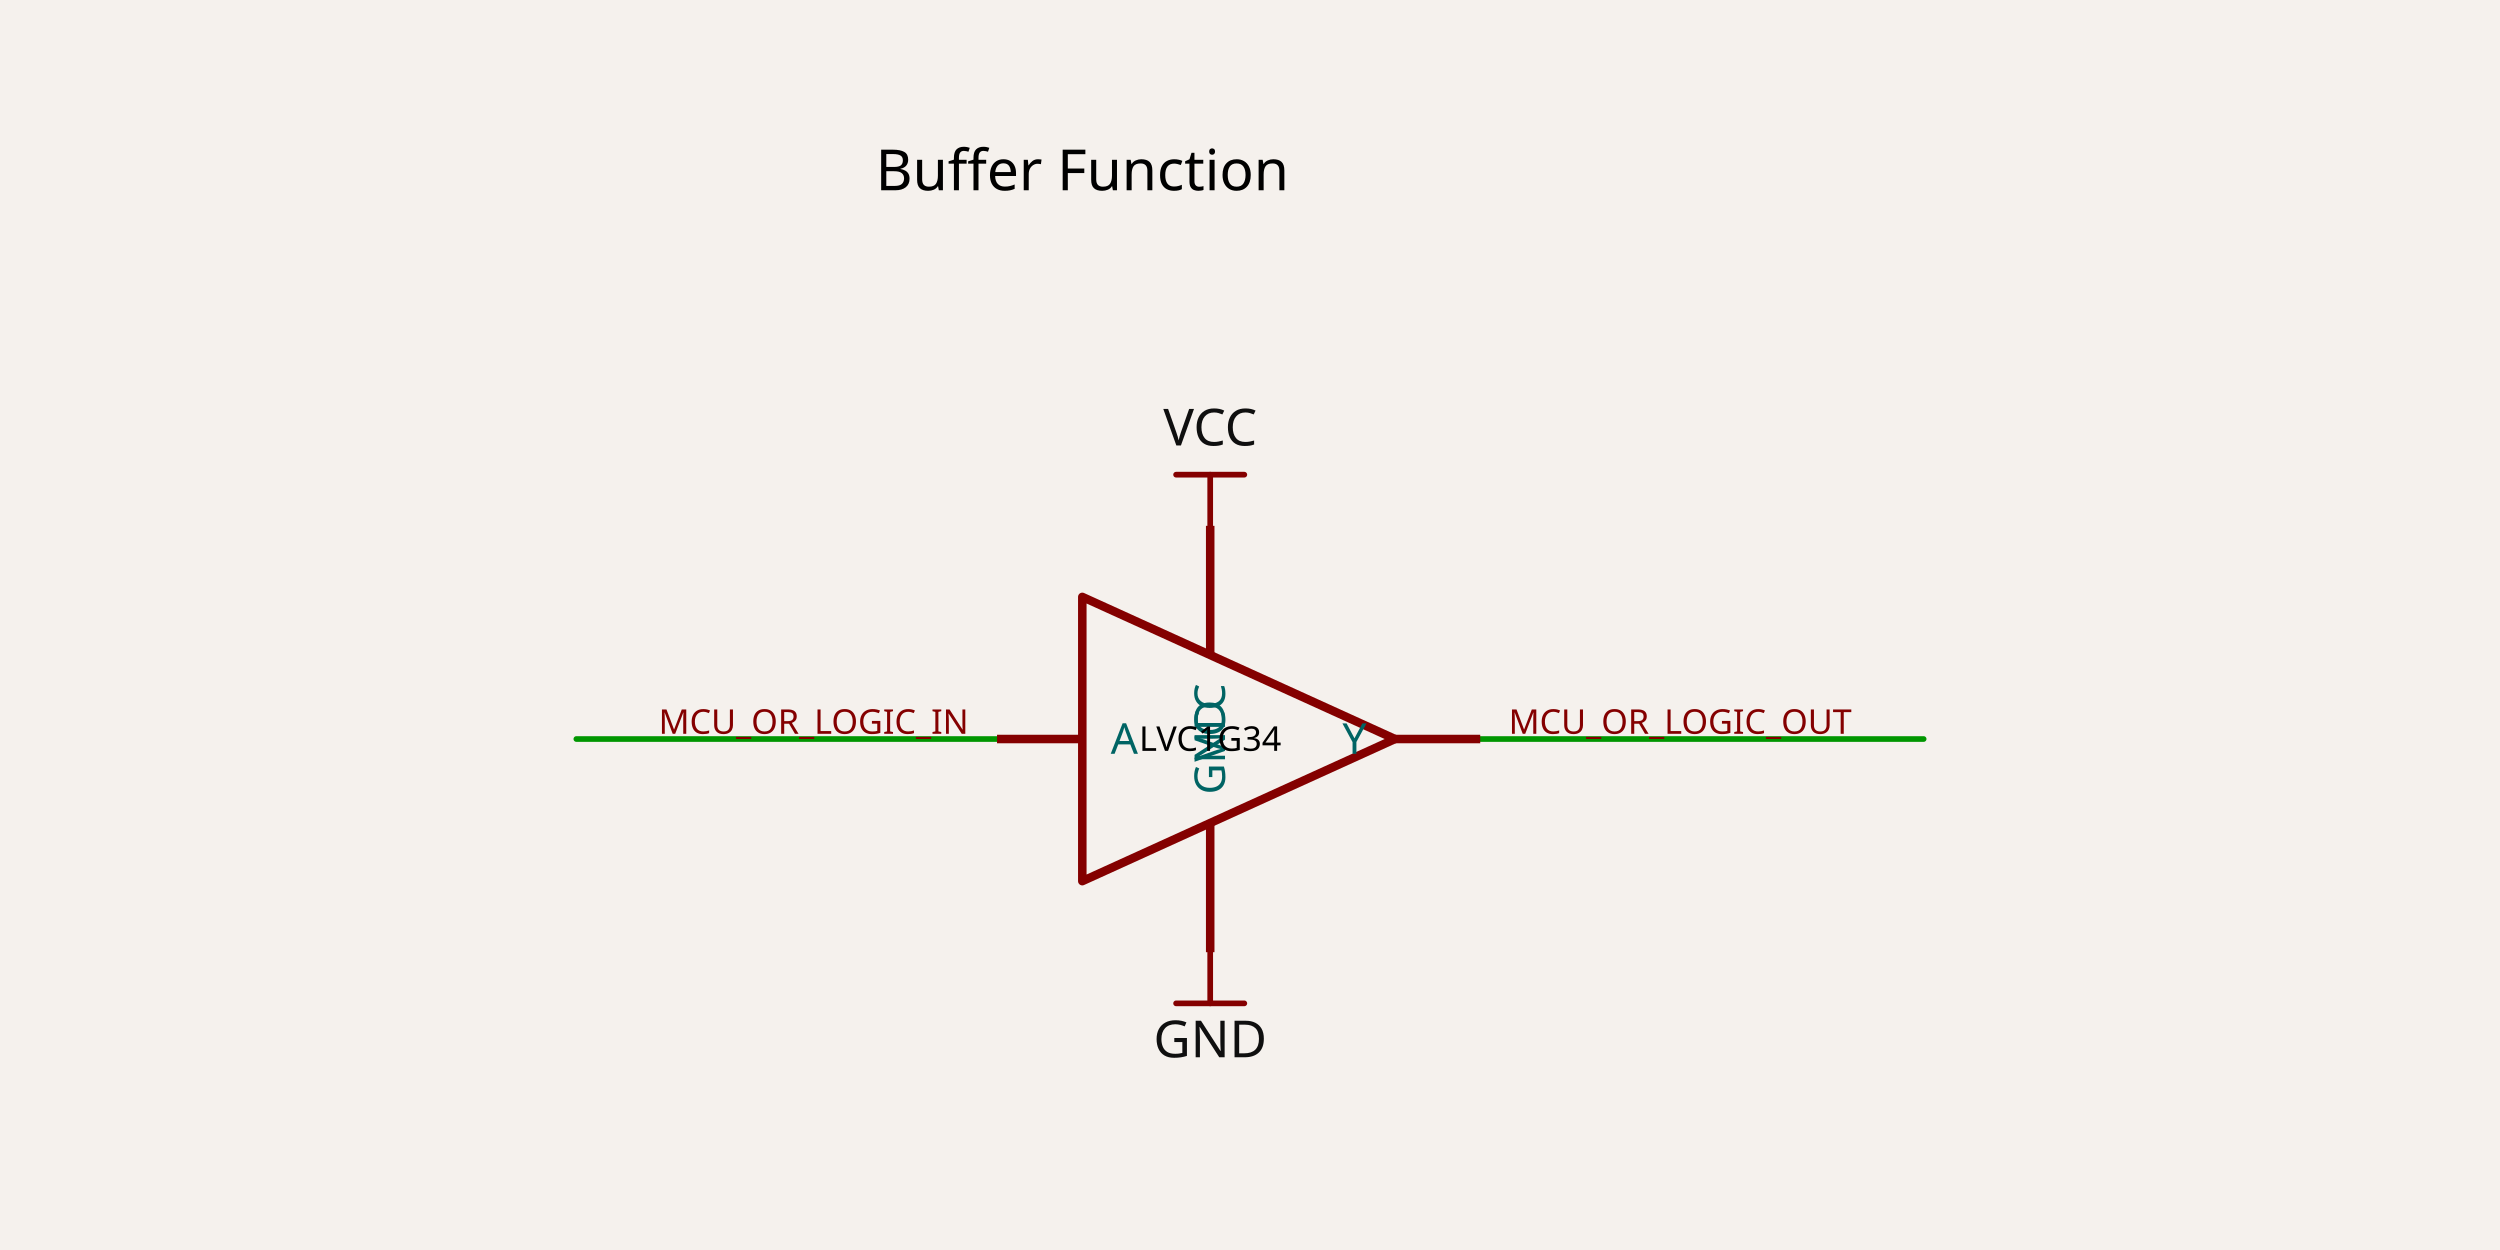
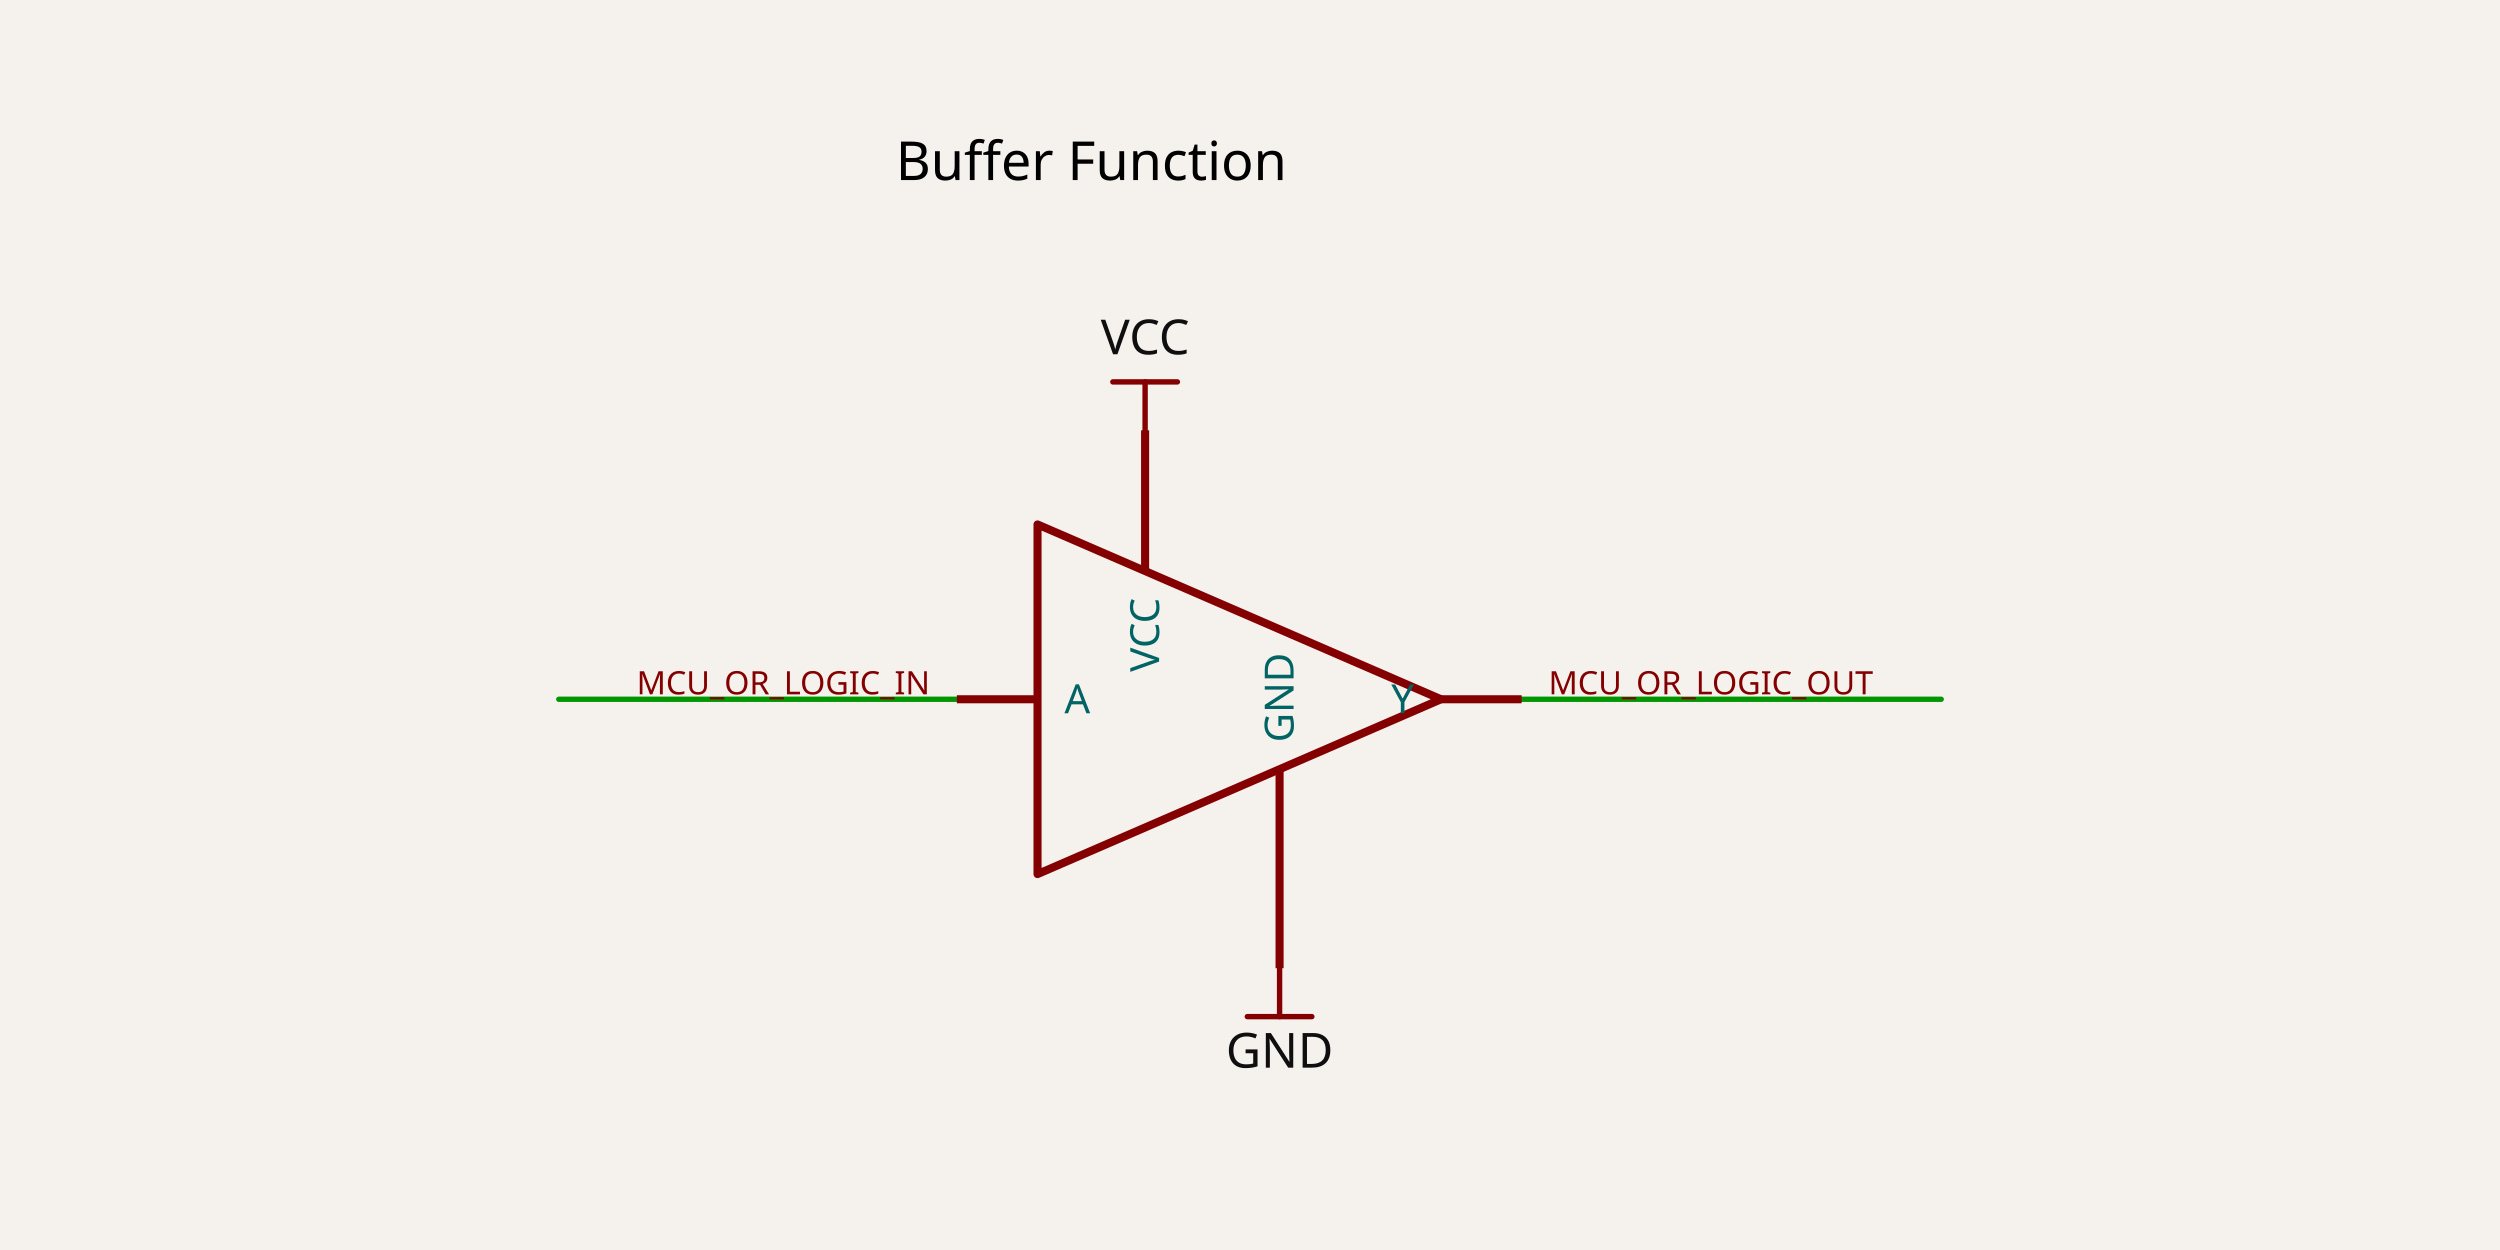
- <svg xmlns="http://www.w3.org/2000/svg" class="tscircuit-schematic" width="1200" height="600" style="background-color: rgb(245, 241, 237)" data-real-to-screen-transform="matrix(136.4339205045,0,0,-136.4339205045,594.5426431798,354.7281933117)">
+ <svg xmlns="http://www.w3.org/2000/svg" class="tscircuit-schematic" width="1200" height="600" style="background-color: rgb(245, 241, 237)" data-real-to-screen-transform="matrix(129.0951861839,0,0,-129.0951861839,594.8361925526,335.6474840783)">
  <style>
              .boundary { fill: rgb(245, 241, 237); }
              .schematic-boundary { fill: none; stroke: #fff; }
              .component { fill: none; stroke: rgb(132, 0, 0); }
              .chip { fill: rgb(255, 255, 194); stroke: rgb(132, 0, 0); }
              .component-pin { fill: none; stroke: rgb(132, 0, 0); }
              .text { font-family: sans-serif; fill: rgb(0, 150, 0); }
              .pin-number { fill: rgb(169, 0, 0); }
              .port-label { fill: rgb(0, 100, 100); }
              .component-name { fill: rgb(0, 100, 100); }
              
            </style>
  <rect class="boundary" x="0" y="0" width="1200" height="600" />
  <g class="trace sch-trace" data-layer="base" data-circuit-json-type="schematic_trace" data-schematic-trace-id="schematic_trace_0" data-subcircuit-connectivity-map-key="unnamedsubcircuitsubcircuit_source_group_0_connectivity_net0">
-     <path d="M 478.574 354.728 L 276.652 354.728" class="trace-invisible-hover-outline sch-trace-hitbox" stroke="rgb(0, 150, 0)" fill="none" stroke-width="21.829px" stroke-linecap="round" opacity="0" stroke-linejoin="round" />
-     <path class="sch-trace-path" d="M 478.574 354.728 L 276.652 354.728" stroke="rgb(0, 150, 0)" fill="none" stroke-width="2.729px" stroke-linecap="round" stroke-linejoin="round" />
+     <path d="M 459.286 335.647 L 268.225 335.647" class="trace-invisible-hover-outline sch-trace-hitbox" stroke="rgb(0, 150, 0)" fill="none" stroke-width="20.655px" stroke-linecap="round" opacity="0" stroke-linejoin="round" />
+     <path class="sch-trace-path" d="M 459.286 335.647 L 268.225 335.647" stroke="rgb(0, 150, 0)" fill="none" stroke-width="2.582px" stroke-linecap="round" stroke-linejoin="round" />
  </g>
  <g class="trace sch-trace" data-layer="base" data-circuit-json-type="schematic_trace" data-schematic-trace-id="schematic_trace_1" data-subcircuit-connectivity-map-key="unnamedsubcircuitsubcircuit_source_group_0_connectivity_net1">
-     <path d="M 710.511 354.728 L 923.348 354.728" class="trace-invisible-hover-outline sch-trace-hitbox" stroke="rgb(0, 150, 0)" fill="none" stroke-width="21.829px" stroke-linecap="round" opacity="0" stroke-linejoin="round" />
-     <path class="sch-trace-path" d="M 710.511 354.728 L 923.348 354.728" stroke="rgb(0, 150, 0)" fill="none" stroke-width="2.729px" stroke-linecap="round" stroke-linejoin="round" />
+     <path d="M 730.386 335.647 L 931.775 335.647" class="trace-invisible-hover-outline sch-trace-hitbox" stroke="rgb(0, 150, 0)" fill="none" stroke-width="20.655px" stroke-linecap="round" opacity="0" stroke-linejoin="round" />
+     <path class="sch-trace-path" d="M 730.386 335.647 L 931.775 335.647" stroke="rgb(0, 150, 0)" fill="none" stroke-width="2.582px" stroke-linecap="round" stroke-linejoin="round" />
  </g>
  <g class="trace-overlays sch-trace-overlays" data-layer="overlay" data-circuit-json-type="schematic_trace" data-schematic-trace-id="schematic_trace_0" data-subcircuit-connectivity-map-key="unnamedsubcircuitsubcircuit_source_group_0_connectivity_net0" />
  <g class="trace-overlays sch-trace-overlays" data-layer="overlay" data-circuit-json-type="schematic_trace" data-schematic-trace-id="schematic_trace_1" data-subcircuit-connectivity-map-key="unnamedsubcircuitsubcircuit_source_group_0_connectivity_net1" />
  <g class="sch-component" data-circuit-json-type="schematic_component" data-schematic-component-id="schematic_component_0">
-     <path class="sch-path" d="M 519.504 286.511 L 519.504 422.945 L 669.581 354.728 L 519.504 286.511" stroke="rgb(132, 0, 0)" stroke-width="4.093" fill="none" stroke-linecap="round" stroke-linejoin="round" data-schematic-component-id="schematic_component_0" />
-     <line class="sch-line" x1="478.574" y1="354.728" x2="519.504" y2="354.728" stroke="rgba(132, 0, 0)" stroke-width="4.093" data-schematic-line-id="schematic_line_0" data-schematic-component-id="schematic_component_0" />
-     <line class="sch-line" x1="669.581" y1="354.728" x2="710.511" y2="354.728" stroke="rgba(132, 0, 0)" stroke-width="4.093" data-schematic-line-id="schematic_line_1" data-schematic-component-id="schematic_component_0" />
-     <line class="sch-line" x1="580.899" y1="314.48" x2="580.899" y2="252.403" stroke="rgba(132, 0, 0)" stroke-width="4.093" data-schematic-line-id="schematic_line_2" data-schematic-component-id="schematic_component_0" />
-     <line class="sch-line" x1="580.899" y1="394.976" x2="580.899" y2="457.054" stroke="rgba(132, 0, 0)" stroke-width="4.093" data-schematic-line-id="schematic_line_3" data-schematic-component-id="schematic_component_0" />
-     <text class="port-label sch-pin-label" x="533.147" y="354.728" style="font-family: sans-serif;" fill="rgb(0, 100, 100)" text-anchor="start" dominant-baseline="middle" font-size="20.465px" transform="">A</text>
-     <text class="port-label sch-pin-label" x="655.938" y="354.728" style="font-family: sans-serif;" fill="rgb(0, 100, 100)" text-anchor="end" dominant-baseline="middle" font-size="20.465px" transform="">Y</text>
-     <text class="port-label sch-pin-label" x="580.899" y="328.124" style="font-family: sans-serif;" fill="rgb(0, 100, 100)" text-anchor="end" dominant-baseline="middle" font-size="20.465px" transform="rotate(-90 580.8993 328.1236)">VCC</text>
-     <text class="port-label sch-pin-label" x="580.899" y="381.333" style="font-family: sans-serif;" fill="rgb(0, 100, 100)" text-anchor="start" dominant-baseline="middle" font-size="20.465px" transform="rotate(-90 580.8993 381.3328)">GND</text>
+     <path class="sch-path" d="M 498.015 251.736 L 498.015 419.559 L 691.658 335.647 L 498.015 251.736" stroke="rgb(132, 0, 0)" stroke-width="3.873" fill="none" stroke-linecap="round" stroke-linejoin="round" data-schematic-component-id="schematic_component_0" />
+     <line class="sch-line" x1="459.286" y1="335.647" x2="498.015" y2="335.647" stroke="rgba(132, 0, 0)" stroke-width="3.873" data-schematic-line-id="schematic_line_0" data-schematic-component-id="schematic_component_0" />
+     <line class="sch-line" x1="691.658" y1="335.647" x2="730.386" y2="335.647" stroke="rgba(132, 0, 0)" stroke-width="3.873" data-schematic-line-id="schematic_line_1" data-schematic-component-id="schematic_component_0" />
+     <line class="sch-line" x1="549.653" y1="274.069" x2="549.653" y2="206.552" stroke="rgba(132, 0, 0)" stroke-width="3.873" data-schematic-line-id="schematic_line_2" data-schematic-component-id="schematic_component_0" />
+     <line class="sch-line" x1="614.2" y1="369.212" x2="614.2" y2="464.743" stroke="rgba(132, 0, 0)" stroke-width="3.873" data-schematic-line-id="schematic_line_3" data-schematic-component-id="schematic_component_0" />
+     <text class="port-label sch-pin-label" x="510.924" y="335.647" style="font-family: sans-serif;" fill="rgb(0, 100, 100)" text-anchor="start" dominant-baseline="middle" font-size="19.364px" transform="">A</text>
+     <text class="port-label sch-pin-label" x="678.748" y="335.647" style="font-family: sans-serif;" fill="rgb(0, 100, 100)" text-anchor="end" dominant-baseline="middle" font-size="19.364px" transform="">Y</text>
+     <text class="port-label sch-pin-label" x="549.653" y="286.979" style="font-family: sans-serif;" fill="rgb(0, 100, 100)" text-anchor="end" dominant-baseline="middle" font-size="19.364px" transform="rotate(-90 549.6529 286.9786)">VCC</text>
+     <text class="port-label sch-pin-label" x="614.2" y="356.303" style="font-family: sans-serif;" fill="rgb(0, 100, 100)" text-anchor="start" dominant-baseline="middle" font-size="19.364px" transform="rotate(-90 614.2005 356.3027)">GND</text>
  </g>
  <g class="schematic-port-hover sch-port-hover" data-schematic-port-id="source_port_0">
-     <circle cx="478.574" cy="354.728" r="5.457" fill="red" opacity="0" />
+     <circle cx="459.286" cy="335.647" r="5.164" fill="red" opacity="0" />
  </g>
  <g class="schematic-port-hover sch-port-hover" data-schematic-port-id="source_port_1">
-     <circle cx="710.511" cy="354.728" r="5.457" fill="red" opacity="0" />
+     <circle cx="730.386" cy="335.647" r="5.164" fill="red" opacity="0" />
  </g>
  <g class="schematic-port-hover sch-port-hover" data-schematic-port-id="source_port_2">
-     <circle cx="580.899" cy="252.403" r="5.457" fill="red" opacity="0" />
+     <circle cx="549.653" cy="206.552" r="5.164" fill="red" opacity="0" />
  </g>
  <g class="schematic-port-hover sch-port-hover" data-schematic-port-id="source_port_3">
-     <circle cx="580.899" cy="457.054" r="5.457" fill="red" opacity="0" />
+     <circle cx="614.2" cy="464.743" r="5.164" fill="red" opacity="0" />
  </g>
-   <rect class="component-overlay sch-component-overlay sch-net-label-overlay" data-circuit-json-type="schematic_net_label" data-schematic-net-label-id="schematic_net_label_0" x="564.527" y="227.845" width="32.744" height="24.558" fill="transparent" />
-   <path class="sch-net-label-symbol-path" data-circuit-json-type="schematic_net_label" data-schematic-net-label-id="schematic_net_label_0" d="M 597.271 227.845 L 564.527 227.845" stroke="rgb(132, 0, 0)" fill="none" stroke-width="2.729px" stroke-linecap="round" />
-   <path class="sch-net-label-symbol-path" data-circuit-json-type="schematic_net_label" data-schematic-net-label-id="schematic_net_label_0" d="M 580.899 227.845 L 580.899 252.403" stroke="rgb(132, 0, 0)" fill="none" stroke-width="2.729px" stroke-linecap="round" />
-   <text class="sch-net-label-symbol-text" data-circuit-json-type="schematic_net_label" data-schematic-net-label-id="schematic_net_label_0" x="580.899" y="221.023" fill="rgb(15, 15, 15)" font-family="sans-serif" text-anchor="middle" dominant-baseline="ideographic" font-size="24.558px">VCC</text>
-   <rect class="component-overlay sch-component-overlay sch-net-label-overlay" data-circuit-json-type="schematic_net_label" data-schematic-net-label-id="schematic_net_label_1" x="564.527" y="457.054" width="32.744" height="24.558" fill="transparent" />
-   <path class="sch-net-label-symbol-path" data-circuit-json-type="schematic_net_label" data-schematic-net-label-id="schematic_net_label_1" d="M 564.527 481.612 L 597.271 481.612" stroke="rgb(132, 0, 0)" fill="none" stroke-width="2.729px" stroke-linecap="round" />
-   <path class="sch-net-label-symbol-path" data-circuit-json-type="schematic_net_label" data-schematic-net-label-id="schematic_net_label_1" d="M 580.899 481.612 L 580.899 457.054" stroke="rgb(132, 0, 0)" fill="none" stroke-width="2.729px" stroke-linecap="round" />
-   <text class="sch-net-label-symbol-text" data-circuit-json-type="schematic_net_label" data-schematic-net-label-id="schematic_net_label_1" x="580.899" y="488.433" fill="rgb(15, 15, 15)" font-family="sans-serif" text-anchor="middle" dominant-baseline="hanging" font-size="24.558px">GND</text>
-   <text class="sch-text" x="580.899" y="354.728" fill="#000000" text-anchor="middle" dominant-baseline="middle" font-family="sans-serif" font-size="16.372px" transform="rotate(0, 580.8993, 354.7282)">LVC1G34</text>
-   <text class="sch-text" x="519.504" y="81.86" fill="#000000" text-anchor="middle" dominant-baseline="middle" font-family="sans-serif" font-size="27.287px" transform="rotate(0, 519.504, 81.86035)">Buffer Function</text>
-   <text class="sch-text" x="464.93" y="346.542" fill="rgb(132, 0, 0)" text-anchor="end" dominant-baseline="middle" font-family="sans-serif" font-size="16.372px" transform="rotate(0, 464.9304, 346.5422)">MCU_OR_LOGIC_IN</text>
-   <text class="sch-text" x="724.155" y="346.542" fill="rgb(132, 0, 0)" text-anchor="start" dominant-baseline="middle" font-family="sans-serif" font-size="16.372px" transform="rotate(0, 724.1549, 346.5422)">MCU_OR_LOGIC_OUT</text>
+   <rect class="component-overlay sch-component-overlay sch-net-label-overlay" data-circuit-json-type="schematic_net_label" data-schematic-net-label-id="schematic_net_label_0" x="534.161" y="183.315" width="30.983" height="23.237" fill="transparent" />
+   <path class="sch-net-label-symbol-path" data-circuit-json-type="schematic_net_label" data-schematic-net-label-id="schematic_net_label_0" d="M 565.144 183.315 L 534.161 183.315" stroke="rgb(132, 0, 0)" fill="none" stroke-width="2.582px" stroke-linecap="round" />
+   <path class="sch-net-label-symbol-path" data-circuit-json-type="schematic_net_label" data-schematic-net-label-id="schematic_net_label_0" d="M 549.653 183.315 L 549.653 206.552" stroke="rgb(132, 0, 0)" fill="none" stroke-width="2.582px" stroke-linecap="round" />
+   <text class="sch-net-label-symbol-text" data-circuit-json-type="schematic_net_label" data-schematic-net-label-id="schematic_net_label_0" x="549.653" y="176.86" fill="rgb(15, 15, 15)" font-family="sans-serif" text-anchor="middle" dominant-baseline="ideographic" font-size="23.237px">VCC</text>
+   <rect class="component-overlay sch-component-overlay sch-net-label-overlay" data-circuit-json-type="schematic_net_label" data-schematic-net-label-id="schematic_net_label_1" x="598.709" y="464.743" width="30.983" height="23.237" fill="transparent" />
+   <path class="sch-net-label-symbol-path" data-circuit-json-type="schematic_net_label" data-schematic-net-label-id="schematic_net_label_1" d="M 598.709 487.98 L 629.692 487.98" stroke="rgb(132, 0, 0)" fill="none" stroke-width="2.582px" stroke-linecap="round" />
+   <path class="sch-net-label-symbol-path" data-circuit-json-type="schematic_net_label" data-schematic-net-label-id="schematic_net_label_1" d="M 614.2 487.98 L 614.2 464.743" stroke="rgb(132, 0, 0)" fill="none" stroke-width="2.582px" stroke-linecap="round" />
+   <text class="sch-net-label-symbol-text" data-circuit-json-type="schematic_net_label" data-schematic-net-label-id="schematic_net_label_1" x="614.2" y="494.435" fill="rgb(15, 15, 15)" font-family="sans-serif" text-anchor="middle" dominant-baseline="hanging" font-size="23.237px">GND</text>
+   <text class="sch-text" x="523.834" y="77.457" fill="#000000" text-anchor="middle" dominant-baseline="middle" font-family="sans-serif" font-size="25.819px" transform="rotate(0, 523.8338, 77.45711)">Buffer Function</text>
+   <text class="sch-text" x="446.377" y="327.902" fill="rgb(132, 0, 0)" text-anchor="end" dominant-baseline="middle" font-family="sans-serif" font-size="15.491px" transform="rotate(0, 446.3767, 327.9018)">MCU_OR_LOGIC_IN</text>
+   <text class="sch-text" x="743.296" y="327.902" fill="rgb(132, 0, 0)" text-anchor="start" dominant-baseline="middle" font-family="sans-serif" font-size="15.491px" transform="rotate(0, 743.2957, 327.9018)">MCU_OR_LOGIC_OUT</text>
</svg>
